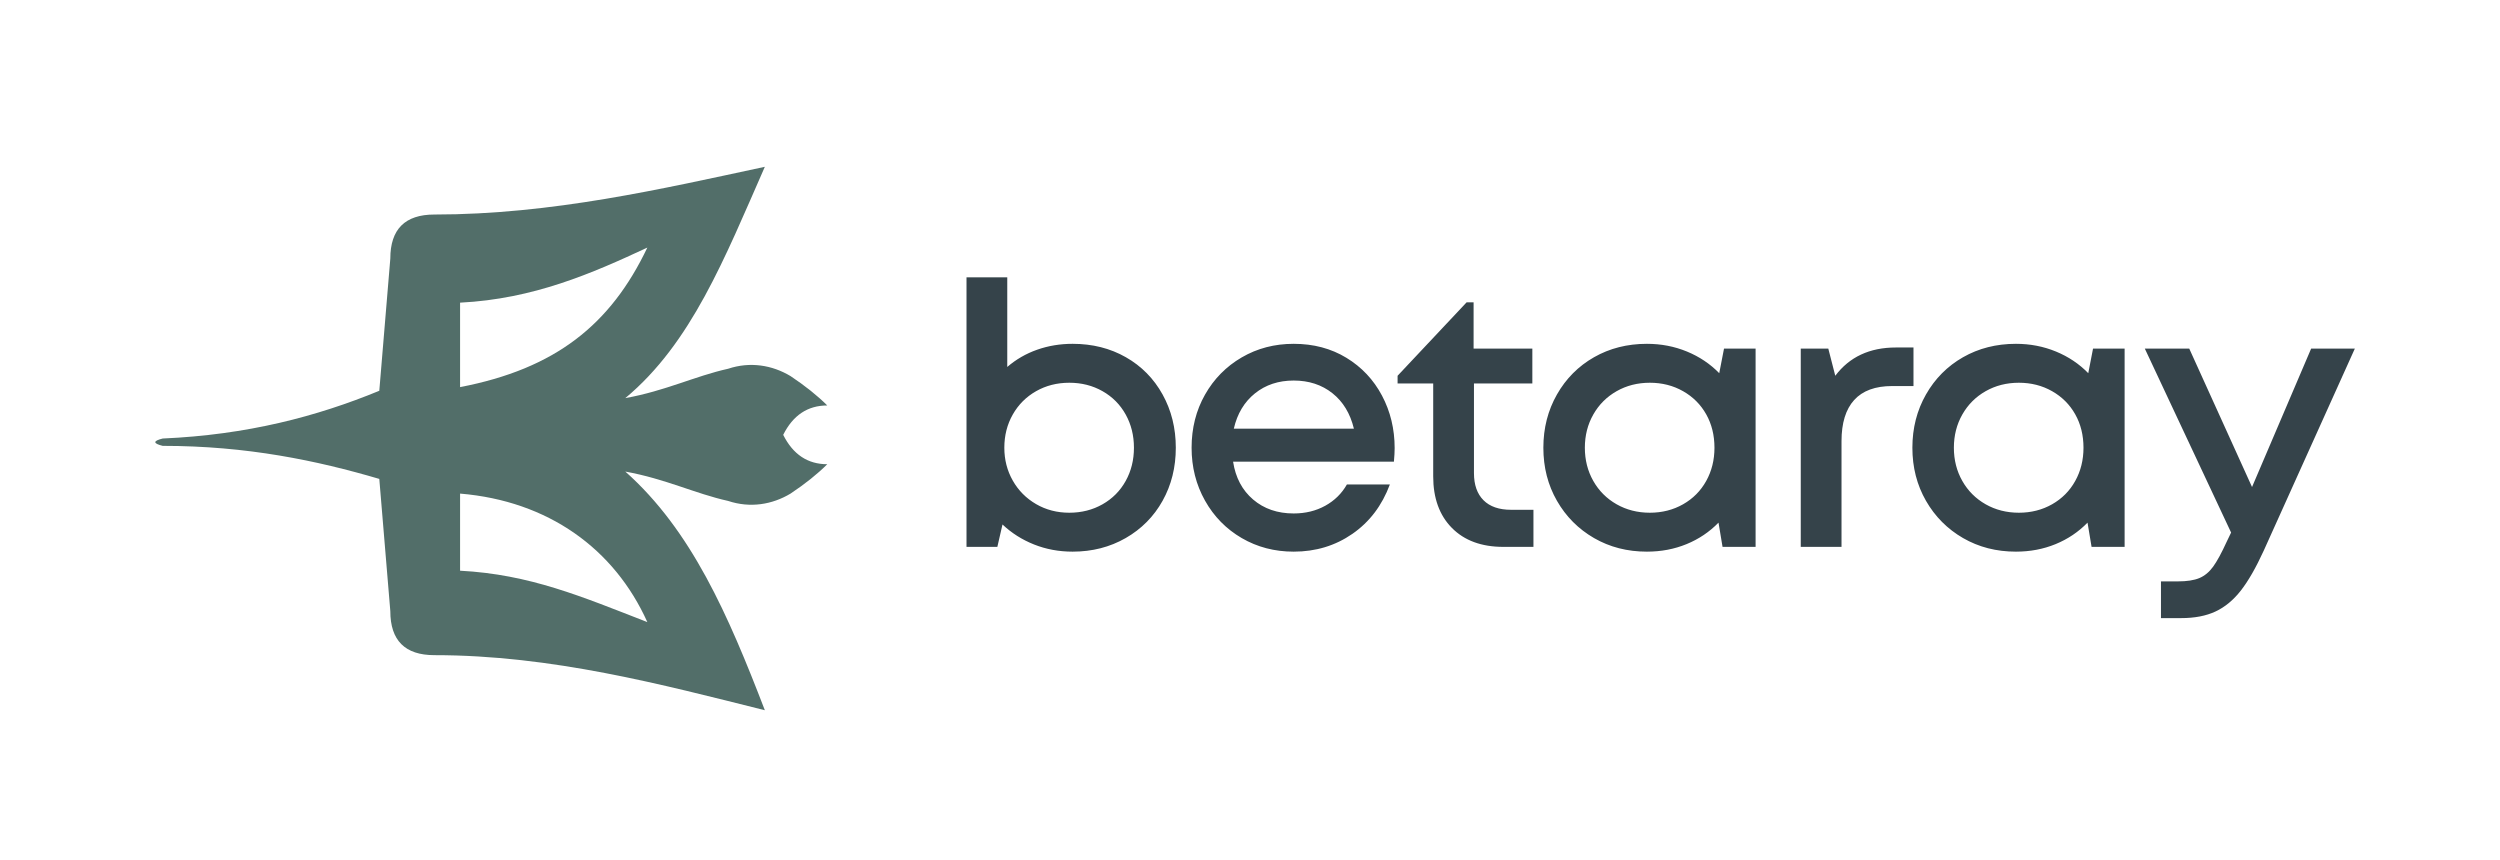
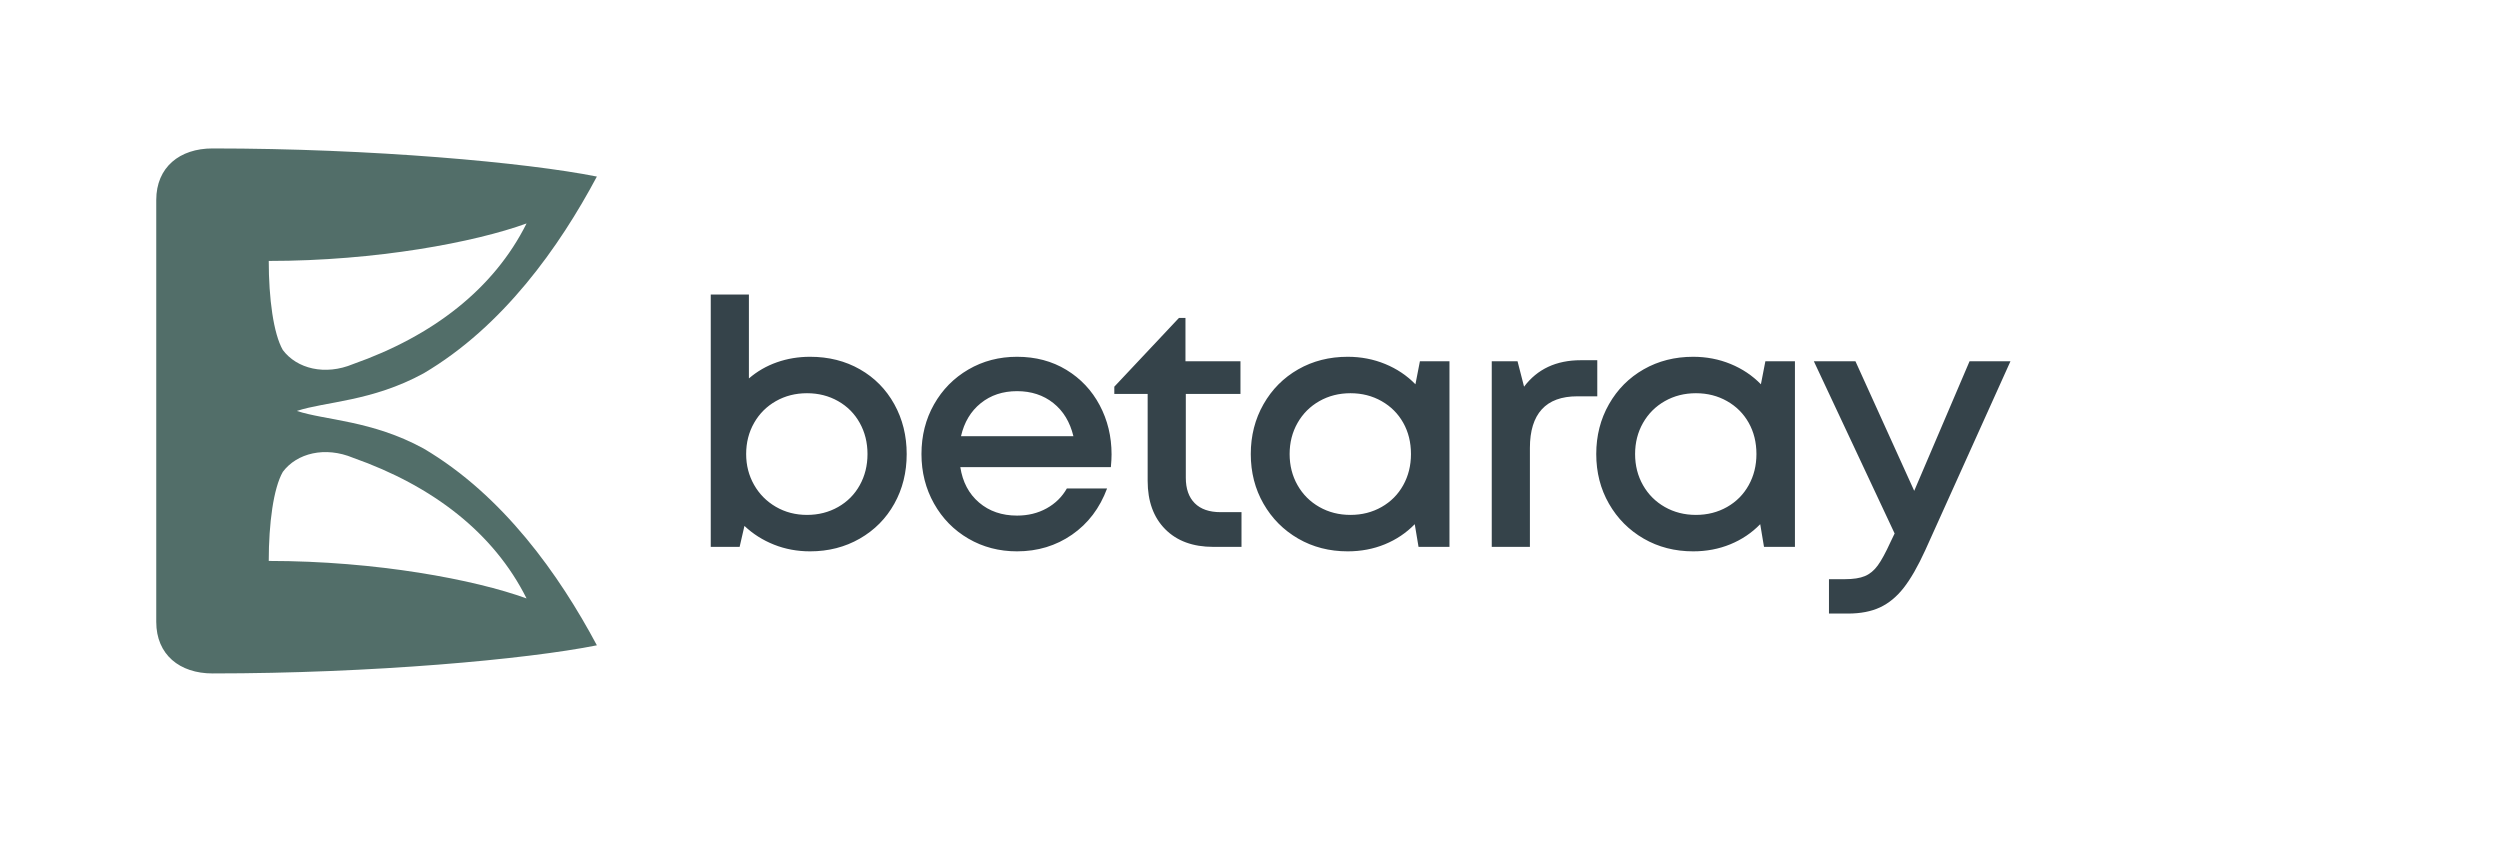
<svg xmlns="http://www.w3.org/2000/svg" viewBox="0 0 640 220">
  <g id="Layer_1" data-name="Layer 1">
  </g>
  <g id="Identity_board___editable_artwork" data-name="Identity board / editable artwork">
  </g>
  <g id="betaray-horizontal-primary">
    <g id="Betaray___horizontal_lockup" data-name="Betaray / horizontal lockup">
-       <path id="Betaray___ray-B_symbol" data-name="Betaray / ray-B symbol" d="M41.64 112.26 C63.26 111.32 81.12 106.62 97.1 100.04 L99.92 66.2 C99.92 58.68 103.68 54.92 111.2 54.92 C141.28 54.92 169.48 48.34 195.8 42.7 C185.46 66.2 177 87.82 160.08 101.92 C170.42 100.04 177.94 96.28 186.4 94.4 C192.04 92.52 197.68 93.46 202.38 96.28 C206.14 98.787 209.273 101.293 211.78 103.8 C206.767 103.8 203.007 106.307 200.5 111.32 C203.007 116.333 206.767 118.84 211.78 118.84 C209.273 121.347 206.14 123.853 202.38 126.36 C197.68 129.18 192.04 130.12 186.4 128.24 C177.94 126.36 170.42 122.6 160.08 120.72 C177 135.76 186.4 157.38 195.8 181.82 C169.48 175.24 141.28 167.72 111.2 167.72 C103.68 167.72 99.92 163.96 99.92 156.44 L97.1 122.6 C81.12 117.9 63.26 114.14 41.64 114.14 C39.133 113.513 39.133 112.887 41.64 112.26 Z M117.78 77.48 C136.58 76.54 151.62 69.96 165.72 63.38 C156.32 83.12 142.22 94.4 117.78 99.1 Z M117.78 126.36 C140.34 128.24 157.26 140.46 165.72 159.26 C148.8 152.68 135.64 147.04 117.78 146.1 Z" fill="#526e69" fill-rule="evenodd" />
+       <path id="Betaray___ray-B_symbol" data-name="Betaray / ray-B symbol" d="M40 159.2 C40 167.6 46 172.4 54.4 172.4 C95.2 172.4 134.8 168.8 152.8 165.2 C143.2 147.2 128.8 126.8 108.4 114.8 C95.2 107.6 83.2 107.6 76 105.2 C83.2 102.8 95.2 102.8 108.4 95.6 C128.8 83.6 143.2 63.2 152.8 45.2 C134.8 41.6 95.2 38 54.4 38 C46 38 40 42.8 40 51.2 Z M68.8 66.8 C96.4 66.8 121.6 62 134.8 57.2 C126.4 74 110.8 86 90.4 93.2 C83.2 96.2 76 94.4 72.4 89.6 C70 85.4 68.8 76.4 68.8 66.8 Z M68.8 143.6 C68.8 134 70 125 72.4 120.8 C76 116 83.2 114.2 90.4 117.2 C110.8 124.4 126.4 136.4 134.8 153.2 C121.6 148.4 96.4 143.6 68.8 143.6 Z" fill="#526e69" fill-rule="evenodd" />
      <g id="Betaray___wordmark" data-name="Betaray / wordmark">
-         <path d="M274.592 141.222 C271.083 141.222 267.793 140.611 264.722 139.389 C261.651 138.167 258.957 136.459 256.638 134.266 L255.322 140 L247.426 140 L247.426 71.004 L257.86 71.004 L257.86 93.94 C260.116 91.997 262.67 90.525 265.521 89.522 C268.372 88.519 271.396 88.018 274.592 88.018 C279.668 88.018 284.211 89.162 288.222 91.449 C292.233 93.736 295.366 96.917 297.622 100.99 C299.878 105.063 301.006 109.607 301.006 114.62 C301.006 119.633 299.878 124.161 297.622 128.203 C295.366 132.245 292.217 135.425 288.175 137.744 C284.133 140.063 279.605 141.222 274.592 141.222 Z M273.746 131.258 C276.879 131.258 279.715 130.537 282.253 129.096 C284.791 127.655 286.765 125.665 288.175 123.127 C289.585 120.589 290.29 117.753 290.29 114.62 C290.29 111.487 289.585 108.651 288.175 106.113 C286.765 103.575 284.791 101.585 282.253 100.144 C279.715 98.703 276.879 97.982 273.746 97.982 C270.613 97.982 267.777 98.703 265.239 100.144 C262.701 101.585 260.711 103.575 259.27 106.113 C257.829 108.651 257.108 111.487 257.108 114.62 C257.108 117.691 257.829 120.495 259.27 123.033 C260.711 125.571 262.701 127.576 265.239 129.049 C267.777 130.522 270.613 131.258 273.746 131.258 Z M331.18 141.222 C326.292 141.222 321.858 140.063 317.879 137.744 C313.9 135.425 310.766 132.229 308.479 128.156 C306.192 124.083 305.048 119.571 305.048 114.62 C305.048 109.607 306.192 105.079 308.479 101.037 C310.766 96.995 313.9 93.815 317.879 91.496 C321.858 89.177 326.292 88.018 331.18 88.018 C336.256 88.018 340.752 89.209 344.669 91.59 C348.586 93.971 351.625 97.199 353.787 101.272 C355.949 105.345 357.03 109.826 357.03 114.714 C357.03 115.654 356.967 116.813 356.842 118.192 L315.67 118.192 C316.297 122.265 318.004 125.493 320.793 127.874 C323.582 130.255 327.044 131.446 331.18 131.446 C334.188 131.446 336.883 130.788 339.264 129.472 C341.645 128.156 343.494 126.339 344.81 124.02 L355.808 124.02 C353.803 129.409 350.607 133.624 346.22 136.663 C341.833 139.702 336.82 141.222 331.18 141.222 Z M346.596 109.732 C345.656 105.847 343.823 102.823 341.097 100.661 C338.371 98.499 335.065 97.418 331.18 97.418 C327.295 97.418 323.989 98.515 321.263 100.708 C318.537 102.901 316.735 105.909 315.858 109.732 Z M384.854 140 C379.277 140 374.89 138.386 371.694 135.159 C368.498 131.932 366.9 127.529 366.9 121.952 L366.9 98.17 L357.782 98.17 L357.782 96.196 L375.454 77.396 L377.24 77.396 L377.24 89.24 L392.28 89.24 L392.28 98.17 L377.334 98.17 L377.334 121.106 C377.334 124.114 378.149 126.433 379.778 128.062 C381.407 129.691 383.757 130.506 386.828 130.506 L392.562 130.506 L392.562 140 Z M421.608 141.222 C416.595 141.222 412.083 140.063 408.072 137.744 C404.061 135.425 400.897 132.245 398.578 128.203 C396.259 124.161 395.1 119.633 395.1 114.62 C395.1 109.607 396.259 105.063 398.578 100.99 C400.897 96.917 404.061 93.736 408.072 91.449 C412.083 89.162 416.595 88.018 421.608 88.018 C425.243 88.018 428.658 88.676 431.854 89.992 C435.05 91.308 437.807 93.157 440.126 95.538 L441.348 89.24 L449.432 89.24 L449.432 140 L440.972 140 L439.938 133.796 C437.619 136.177 434.893 138.01 431.76 139.295 C428.627 140.58 425.243 141.222 421.608 141.222 Z M422.36 131.258 C425.493 131.258 428.329 130.537 430.867 129.096 C433.405 127.655 435.379 125.665 436.789 123.127 C438.199 120.589 438.904 117.753 438.904 114.62 C438.904 111.424 438.199 108.573 436.789 106.066 C435.379 103.559 433.405 101.585 430.867 100.144 C428.329 98.703 425.493 97.982 422.36 97.982 C419.227 97.982 416.391 98.703 413.853 100.144 C411.315 101.585 409.325 103.575 407.884 106.113 C406.443 108.651 405.722 111.487 405.722 114.62 C405.722 117.753 406.443 120.589 407.884 123.127 C409.325 125.665 411.315 127.655 413.853 129.096 C416.391 130.537 419.227 131.258 422.36 131.258 Z M460.994 89.24 L468.044 89.24 L469.83 96.196 C473.465 91.371 478.635 88.958 485.34 88.958 L489.852 88.958 L489.852 98.828 L484.4 98.828 C480.076 98.828 476.833 100.019 474.671 102.4 C472.509 104.781 471.428 108.291 471.428 112.928 L471.428 140 L460.994 140 Z M516.078 141.222 C511.065 141.222 506.553 140.063 502.542 137.744 C498.531 135.425 495.367 132.245 493.048 128.203 C490.729 124.161 489.57 119.633 489.57 114.62 C489.57 109.607 490.729 105.063 493.048 100.99 C495.367 96.917 498.531 93.736 502.542 91.449 C506.553 89.162 511.065 88.018 516.078 88.018 C519.713 88.018 523.128 88.676 526.324 89.992 C529.52 91.308 532.277 93.157 534.596 95.538 L535.818 89.24 L543.902 89.24 L543.902 140 L535.442 140 L534.408 133.796 C532.089 136.177 529.363 138.01 526.23 139.295 C523.097 140.58 519.713 141.222 516.078 141.222 Z M516.83 131.258 C519.963 131.258 522.799 130.537 525.337 129.096 C527.875 127.655 529.849 125.665 531.259 123.127 C532.669 120.589 533.374 117.753 533.374 114.62 C533.374 111.424 532.669 108.573 531.259 106.066 C529.849 103.559 527.875 101.585 525.337 100.144 C522.799 98.703 519.963 97.982 516.83 97.982 C513.697 97.982 510.861 98.703 508.323 100.144 C505.785 101.585 503.795 103.575 502.354 106.113 C500.913 108.651 500.192 111.487 500.192 114.62 C500.192 117.753 500.913 120.589 502.354 123.127 C503.795 125.665 505.785 127.655 508.323 129.096 C510.861 130.537 513.697 131.258 516.83 131.258 Z M553.208 148.836 L557.532 148.836 C559.851 148.836 561.684 148.554 563.031 147.99 C564.378 147.426 565.553 146.455 566.556 145.076 C567.559 143.697 568.718 141.567 570.034 138.684 L571.162 136.334 L549.072 89.24 L560.446 89.24 L576.52 124.678 L591.654 89.24 L602.84 89.24 L579.528 140.94 C577.523 145.327 575.564 148.742 573.653 151.186 C571.742 153.63 569.58 155.416 567.167 156.544 C564.754 157.672 561.825 158.236 558.378 158.236 L553.208 158.236 Z" fill="#35434a" />
+         <path d="M207.384 141.144 C204.099 141.144 201.019 140.572 198.144 139.428 C195.269 138.284 192.747 136.685 190.576 134.632 L189.344 140 L181.952 140 L181.952 75.408 L191.72 75.408 L191.72 96.88 C193.832 95.061 196.223 93.683 198.892 92.744 C201.561 91.805 204.392 91.336 207.384 91.336 C212.136 91.336 216.389 92.407 220.144 94.548 C223.899 96.689 226.832 99.667 228.944 103.48 C231.056 107.293 232.112 111.547 232.112 116.24 C232.112 120.933 231.056 125.172 228.944 128.956 C226.832 132.74 223.884 135.717 220.1 137.888 C216.316 140.059 212.077 141.144 207.384 141.144 Z M206.592 131.816 C209.525 131.816 212.18 131.141 214.556 129.792 C216.932 128.443 218.78 126.58 220.1 124.204 C221.42 121.828 222.08 119.173 222.08 116.24 C222.08 113.307 221.42 110.652 220.1 108.276 C218.78 105.9 216.932 104.037 214.556 102.688 C212.18 101.339 209.525 100.664 206.592 100.664 C203.659 100.664 201.004 101.339 198.628 102.688 C196.252 104.037 194.389 105.9 193.04 108.276 C191.691 110.652 191.016 113.307 191.016 116.24 C191.016 119.115 191.691 121.74 193.04 124.116 C194.389 126.492 196.252 128.369 198.628 129.748 C201.004 131.127 203.659 131.816 206.592 131.816 Z M260.36 141.144 C255.784 141.144 251.633 140.059 247.908 137.888 C244.183 135.717 241.249 132.725 239.108 128.912 C236.967 125.099 235.896 120.875 235.896 116.24 C235.896 111.547 236.967 107.308 239.108 103.524 C241.249 99.74 244.183 96.763 247.908 94.592 C251.633 92.421 255.784 91.336 260.36 91.336 C265.112 91.336 269.321 92.451 272.988 94.68 C276.655 96.909 279.5 99.931 281.524 103.744 C283.548 107.557 284.56 111.752 284.56 116.328 C284.56 117.208 284.501 118.293 284.384 119.584 L245.84 119.584 C246.427 123.397 248.025 126.419 250.636 128.648 C253.247 130.877 256.488 131.992 260.36 131.992 C263.176 131.992 265.699 131.376 267.928 130.144 C270.157 128.912 271.888 127.211 273.12 125.04 L283.416 125.04 C281.539 130.085 278.547 134.031 274.44 136.876 C270.333 139.721 265.64 141.144 260.36 141.144 Z M274.792 111.664 C273.912 108.027 272.196 105.196 269.644 103.172 C267.092 101.148 263.997 100.136 260.36 100.136 C256.723 100.136 253.628 101.163 251.076 103.216 C248.524 105.269 246.837 108.085 246.016 111.664 Z M310.608 140 C305.387 140 301.28 138.489 298.288 135.468 C295.296 132.447 293.8 128.325 293.8 123.104 L293.8 100.84 L285.264 100.84 L285.264 98.992 L301.808 81.392 L303.48 81.392 L303.48 92.48 L317.56 92.48 L317.56 100.84 L303.568 100.84 L303.568 122.312 C303.568 125.128 304.331 127.299 305.856 128.824 C307.381 130.349 309.581 131.112 312.456 131.112 L317.824 131.112 L317.824 140 Z M345.016 141.144 C340.323 141.144 336.099 140.059 332.344 137.888 C328.589 135.717 325.627 132.74 323.456 128.956 C321.285 125.172 320.2 120.933 320.2 116.24 C320.2 111.547 321.285 107.293 323.456 103.48 C325.627 99.667 328.589 96.689 332.344 94.548 C336.099 92.407 340.323 91.336 345.016 91.336 C348.419 91.336 351.616 91.952 354.608 93.184 C357.6 94.416 360.181 96.147 362.352 98.376 L363.496 92.48 L371.064 92.48 L371.064 140 L363.144 140 L362.176 134.192 C360.005 136.421 357.453 138.137 354.52 139.34 C351.587 140.543 348.419 141.144 345.016 141.144 Z M345.72 131.816 C348.653 131.816 351.308 131.141 353.684 129.792 C356.06 128.443 357.908 126.58 359.228 124.204 C360.548 121.828 361.208 119.173 361.208 116.24 C361.208 113.248 360.548 110.579 359.228 108.232 C357.908 105.885 356.06 104.037 353.684 102.688 C351.308 101.339 348.653 100.664 345.72 100.664 C342.787 100.664 340.132 101.339 337.756 102.688 C335.38 104.037 333.517 105.9 332.168 108.276 C330.819 110.652 330.144 113.307 330.144 116.24 C330.144 119.173 330.819 121.828 332.168 124.204 C333.517 126.58 335.38 128.443 337.756 129.792 C340.132 131.141 342.787 131.816 345.72 131.816 Z M381.888 92.48 L388.488 92.48 L390.16 98.992 C393.563 94.475 398.403 92.216 404.68 92.216 L408.904 92.216 L408.904 101.456 L403.8 101.456 C399.752 101.456 396.716 102.571 394.692 104.8 C392.668 107.029 391.656 110.315 391.656 114.656 L391.656 140 L381.888 140 Z M433.456 141.144 C428.763 141.144 424.539 140.059 420.784 137.888 C417.029 135.717 414.067 132.74 411.896 128.956 C409.725 125.172 408.64 120.933 408.64 116.24 C408.64 111.547 409.725 107.293 411.896 103.48 C414.067 99.667 417.029 96.689 420.784 94.548 C424.539 92.407 428.763 91.336 433.456 91.336 C436.859 91.336 440.056 91.952 443.048 93.184 C446.04 94.416 448.621 96.147 450.792 98.376 L451.936 92.48 L459.504 92.48 L459.504 140 L451.584 140 L450.616 134.192 C448.445 136.421 445.893 138.137 442.96 139.34 C440.027 140.543 436.859 141.144 433.456 141.144 Z M434.16 131.816 C437.093 131.816 439.748 131.141 442.124 129.792 C444.5 128.443 446.348 126.58 447.668 124.204 C448.988 121.828 449.648 119.173 449.648 116.24 C449.648 113.248 448.988 110.579 447.668 108.232 C446.348 105.885 444.5 104.037 442.124 102.688 C439.748 101.339 437.093 100.664 434.16 100.664 C431.227 100.664 428.572 101.339 426.196 102.688 C423.82 104.037 421.957 105.9 420.608 108.276 C419.259 110.652 418.584 113.307 418.584 116.24 C418.584 119.173 419.259 121.828 420.608 124.204 C421.957 126.58 423.82 128.443 426.196 129.792 C428.572 131.141 431.227 131.816 434.16 131.816 Z M468.216 148.272 L472.264 148.272 C474.435 148.272 476.151 148.008 477.412 147.48 C478.673 146.952 479.773 146.043 480.712 144.752 C481.651 143.461 482.736 141.467 483.968 138.768 L485.024 136.568 L464.344 92.48 L474.992 92.48 L490.04 125.656 L504.208 92.48 L514.68 92.48 L492.856 140.88 C490.979 144.987 489.145 148.184 487.356 150.472 C485.567 152.76 483.543 154.432 481.284 155.488 C479.025 156.544 476.283 157.072 473.056 157.072 L468.216 157.072 Z" fill="#35434a" />
      </g>
    </g>
  </g>
  <g id="betaray-horizontal-mono">
  </g>
  <g id="betaray-horizontal-reversed">
  </g>
  <g id="betaray-horizontal-lilac">
  </g>
  <g id="betaray-mark-primary">
  </g>
  <g id="betaray-mark-mono">
  </g>
  <g id="betaray-mark-reversed">
  </g>
  <g id="betaray-mark-lilac">
  </g>
  <g id="betaray-stacked-primary">
  </g>
  <g id="betaray-stacked-mono">
  </g>
  <g id="betaray-stacked-reversed">
  </g>
  <g id="betaray-stacked-lilac">
  </g>
  <g id="betaray-wordmark-primary">
  </g>
  <g id="betaray-wordmark-reversed">
  </g>
  <g id="betaray-app-icon-sage">
  </g>
  <g id="betaray-app-icon-lagoon">
  </g>
  <g id="betaray-app-icon-lilac">
  </g>
  <g id="betaray-maskable-icon">
  </g>
</svg>
